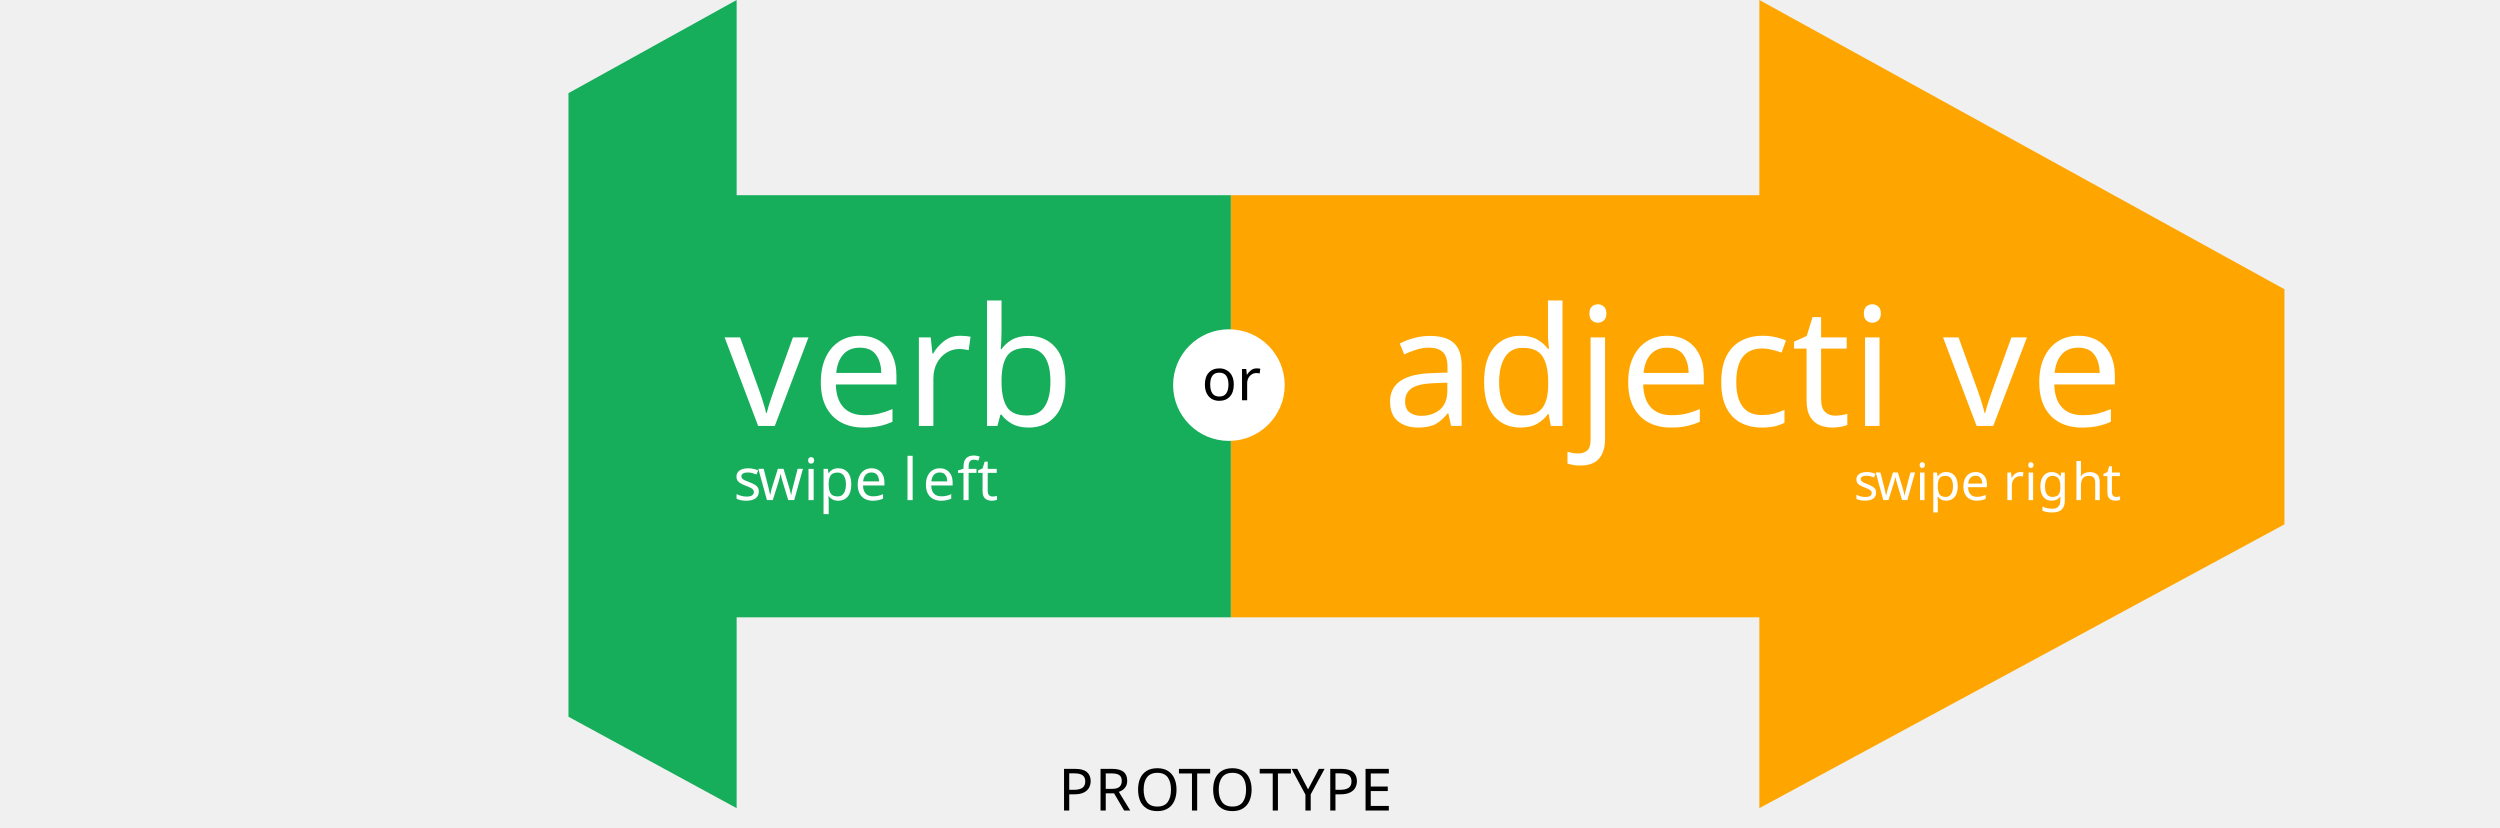
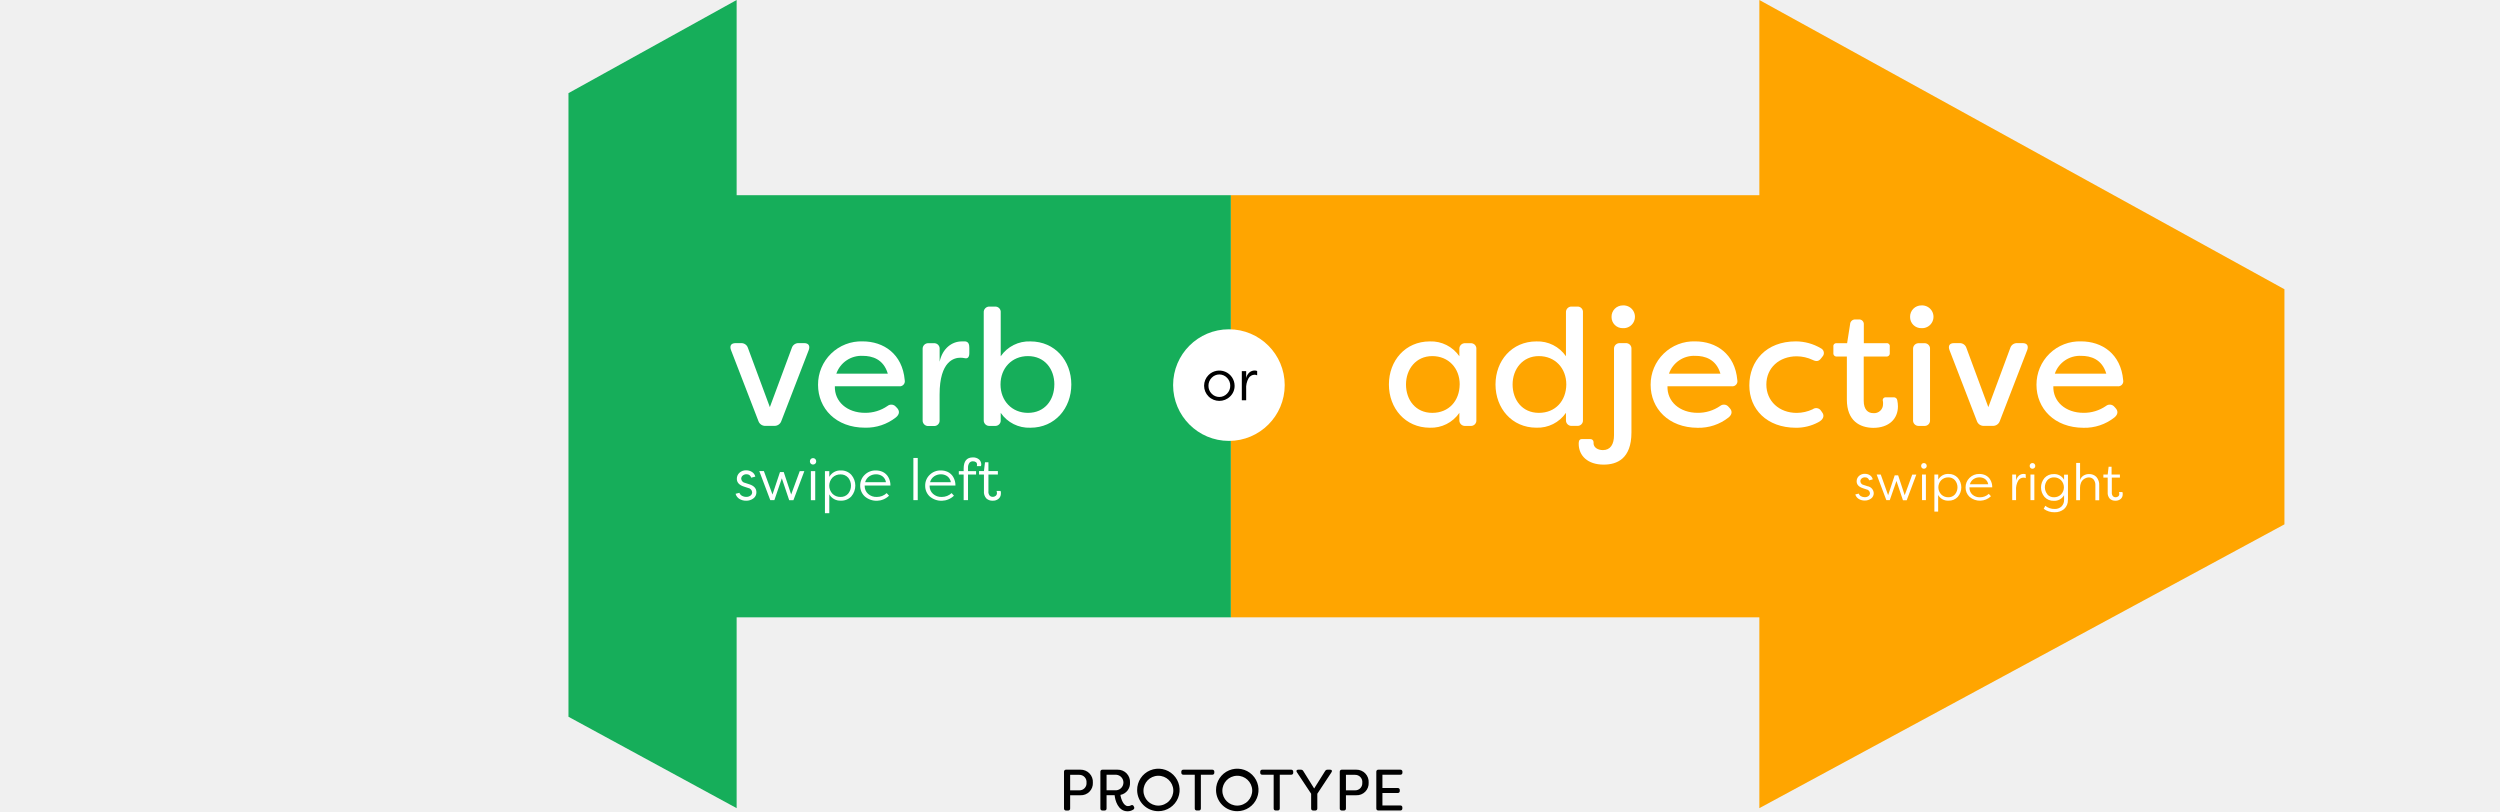
- <svg xmlns="http://www.w3.org/2000/svg" id="Layer_1" data-name="Layer 1" viewBox="0 0 728.45 241.12">
+ <svg xmlns="http://www.w3.org/2000/svg" id="Layer_1" data-name="Layer 1" viewBox="0 0 728.45 236.36">
  <defs>
    <clipPath id="clip-path" transform="translate(165.64 -30.12)">
      <rect y="6" width="500" height="300" style="fill:none" />
    </clipPath>
  </defs>
  <g style="clip-path:url(#clip-path)">
    <polygon points="728.45 118.88 728.37 118.88 512.64 235.48 512.64 179.88 358.64 179.88 358.64 56.88 512.64 56.88 512.64 0 728.45 118.88" style="fill:orange" />
    <polygon points="0 118.88 0.08 118.88 214.64 235.48 214.64 179.88 358.64 179.88 358.64 56.88 214.64 56.88 214.64 0 0 118.88" style="fill:#16ae5a" />
-     <text transform="translate(213.73 145.73)" style="font-size:17px;fill:#fff;font-family:FilsonProBook">s<tspan x="7.05" y="0">wipe l</tspan>
-       <tspan x="55.13" y="0">e</tspan>
-       <tspan x="65.16" y="0">ft</tspan>
-     </text>
-     <text transform="translate(211.14 124.1)" style="font-size:48.088px;fill:#fff;font-family:Filson Soft">v<tspan x="25.39" y="0">erb</tspan>
-     </text>
-     <text transform="translate(540.15 145.73)" style="font-size:15px;fill:#fff;font-family:FilsonProBook">s<tspan x="6.23" y="0">wipe rig</tspan>
-       <tspan x="63.6" y="0">h</tspan>
-       <tspan x="72.52" y="0">t</tspan>
-     </text>
-     <text transform="translate(402.82 124.1)" style="font-size:48.088px;fill:#fff;font-family:Filson Soft">adjecti<tspan x="163.35" y="0">v</tspan>
-       <tspan x="188.74" y="0">e</tspan>
-     </text>
+     <path d="M53.24,169.31a1.31,1.31,0,0,0-1.36-1,1.59,1.59,0,0,0-1.12.39,1.21,1.21,0,0,0-.43.92,1.35,1.35,0,0,0,1.17,1.22l1.26,0.41q2,0.66,2,2.31a2.15,2.15,0,0,1-.88,1.79,3.35,3.35,0,0,1-2.1.67,3.67,3.67,0,0,1-2-.54A2.59,2.59,0,0,1,48.69,174l1.12-.29a1.59,1.59,0,0,0,.74.87,2.47,2.47,0,0,0,1.27.32,1.93,1.93,0,0,0,1.22-.37,1.17,1.17,0,0,0,.48-1,1.39,1.39,0,0,0-1.21-1.24l-1.19-.39q-2.06-.66-2.06-2.26a2.35,2.35,0,0,1,.75-1.76,2.74,2.74,0,0,1,2-.72,3,3,0,0,1,1.63.46,2.14,2.14,0,0,1,1,1.38Z" transform="translate(165.64 -30.12)" style="fill:#fff" />
+     <path d="M59.45,174.22l2.18-6.54h1.1l2.16,6.54,2.5-6.83h1.34l-3.18,8.47H64.31l-2.14-6.37L60,175.85H58.8l-3.2-8.47h1.34Z" transform="translate(165.64 -30.12)" style="fill:#fff" />
+     <path d="M70.61,163.87a0.88,0.88,0,0,1,.65-0.27,0.9,0.9,0,0,1,.66.27,0.92,0.92,0,0,1,.27.68,0.89,0.89,0,0,1-.27.67,0.92,0.92,0,0,1-.66.26,0.89,0.89,0,0,1-.65-0.26,0.91,0.91,0,0,1-.26-0.67A0.94,0.94,0,0,1,70.61,163.87Zm1.3,12H70.63v-8.47h1.27v8.47Z" transform="translate(165.64 -30.12)" style="fill:#fff" />
+     <path d="M74.73,167.39H76v1.68a3.65,3.65,0,0,1,3.37-1.87,3.94,3.94,0,0,1,3.05,1.27,4.83,4.83,0,0,1,0,6.29A3.94,3.94,0,0,1,79.37,176,3.65,3.65,0,0,1,76,174.17v5.49H74.73V167.39Zm6.75,1.9a2.82,2.82,0,0,0-2.23-.94,3.2,3.2,0,0,0-2.32.92,3.43,3.43,0,0,0,0,4.73,3.2,3.2,0,0,0,2.32.92,2.83,2.83,0,0,0,2.23-.93A3.71,3.71,0,0,0,81.48,169.28Z" transform="translate(165.64 -30.12)" style="fill:#fff" />
+     <path d="M93.41,174.56a5.25,5.25,0,0,1-7.07.21A4.17,4.17,0,0,1,85,171.65a4.29,4.29,0,0,1,1.3-3.16,4.43,4.43,0,0,1,3.26-1.29,4.67,4.67,0,0,1,2.07.45,3.74,3.74,0,0,1,1.55,1.47,4.8,4.8,0,0,1,.64,2.48H86.31v0.14a3,3,0,0,0,1,2.29,3.56,3.56,0,0,0,2.52.89,4.14,4.14,0,0,0,2.89-1.12Zm-5.75-5.66a3.08,3.08,0,0,0-1.22,1.72h6.07a2.71,2.71,0,0,0-1.07-1.76,3.19,3.19,0,0,0-1.82-.54A3.44,3.44,0,0,0,87.67,168.9Z" transform="translate(165.64 -30.12)" style="fill:#fff" />
+     <path d="M101.78,175.85H100.5V163.56h1.27v12.29Z" transform="translate(165.64 -30.12)" style="fill:#fff" />
+     <path d="M112.32,174.56a5.25,5.25,0,0,1-7.07.21,4.17,4.17,0,0,1-1.31-3.12,4.29,4.29,0,0,1,1.3-3.16,4.43,4.43,0,0,1,3.26-1.29,4.67,4.67,0,0,1,2.07.45,3.74,3.74,0,0,1,1.55,1.47,4.8,4.8,0,0,1,.64,2.48h-7.53v0.14a3,3,0,0,0,1,2.29,3.56,3.56,0,0,0,2.52.89,4.14,4.14,0,0,0,2.89-1.12Zm-5.75-5.66a3.08,3.08,0,0,0-1.22,1.72h6.07a2.71,2.71,0,0,0-1.07-1.76,3.19,3.19,0,0,0-1.82-.54A3.44,3.44,0,0,0,106.57,168.9Z" transform="translate(165.64 -30.12)" style="fill:#fff" />
+     <path d="M118.75,164.79a1.5,1.5,0,0,0-.93-0.26,1.27,1.27,0,0,0-1,.46,2.33,2.33,0,0,0-.4,1.53v0.87h2.35v1h-2.35v7.45h-1.27v-7.45h-1.41v-1h1.41v-0.71q0-3.28,2.67-3.28a2.62,2.62,0,0,1,1.81.59,1.91,1.91,0,0,1,.65,1.49,1.37,1.37,0,0,1-.08.46H119a1.45,1.45,0,0,0,.05-0.34A0.93,0.93,0,0,0,118.75,164.79Z" transform="translate(165.64 -30.12)" style="fill:#fff" />
+     <path d="M122.36,173.3a1.73,1.73,0,0,0,.36,1.22,1.19,1.19,0,0,0,.9.37,1.3,1.3,0,0,0,.88-0.3,1,1,0,0,0,.35-0.81,1.44,1.44,0,0,0-.12-0.61h1.17a1.23,1.23,0,0,1,.1.33,2,2,0,0,1,0,.31v0.12a1.94,1.94,0,0,1-.65,1.5,2.54,2.54,0,0,1-1.78.59,2.58,2.58,0,0,1-1.8-.65,2.82,2.82,0,0,1-.71-2.18v-4.81h-1.43v-1h1.43l0.31-2.57h1v2.57h2.75v1h-2.75v4.9Z" transform="translate(165.64 -30.12)" style="fill:#fff" />
+     <path d="M55.35,152.82l-8-20.72c-0.43-1.2,0-2,1.35-2h1.59a2,2,0,0,1,2,1.39l6.39,17.26,6.4-17.26a2,2,0,0,1,2-1.39h1.59c1.3,0,1.78.77,1.35,2l-8,20.72a2.08,2.08,0,0,1-2.07,1.39h-2.5A2.08,2.08,0,0,1,55.35,152.82Z" transform="translate(165.64 -30.12)" style="fill:#fff" />
+     <path d="M72.72,142.24a12.59,12.59,0,0,1,13-12.65c6.06,0,11.59,3.61,12.26,11.3a1.48,1.48,0,0,1-1.68,1.78H77.62c-0.14,4.47,3.56,7.74,8.8,7.74a11.28,11.28,0,0,0,6.54-2,1.75,1.75,0,0,1,2.45.24L95.75,149c0.77,0.82.77,1.83-.34,2.74a14,14,0,0,1-9,3C77.91,154.74,72.72,149.12,72.72,142.24ZM93.05,139c-1.25-4.28-4.62-5.19-7.26-5.19A7.75,7.75,0,0,0,78.05,139h15Z" transform="translate(165.64 -30.12)" style="fill:#fff" />
+     <path d="M103.2,152.48V131.86a1.61,1.61,0,0,1,1.78-1.73h1.44a1.57,1.57,0,0,1,1.73,1.73v3.65c0.82-3.85,3.56-5.91,6.44-5.91l1.06,0c1,0.14,1.15,1,1.15,1.92V133c0,1.2-.48,1.68-1.3,1.49a6,6,0,0,0-1.3-.14c-1.73,0-6.06.87-6.06,10.72v7.45a1.57,1.57,0,0,1-1.73,1.73H105A1.61,1.61,0,0,1,103.2,152.48Z" transform="translate(165.64 -30.12)" style="fill:#fff" />
+     <path d="M125.95,150.42v2.07a1.57,1.57,0,0,1-1.73,1.73h-1.44a1.61,1.61,0,0,1-1.78-1.73v-31.3a1.61,1.61,0,0,1,1.78-1.73h1.44a1.57,1.57,0,0,1,1.73,1.73v12.74a10,10,0,0,1,8.65-4.33c7.16,0,11.92,5.63,11.92,12.55s-4.76,12.6-11.92,12.6A10,10,0,0,1,125.95,150.42Zm15.63-8.27c0-4.47-2.79-8.27-7.69-8.27-4.71,0-8,3.51-8,8.27s3.32,8.27,8,8.27C138.78,150.42,141.57,146.67,141.57,142.15Z" transform="translate(165.64 -30.12)" style="fill:#fff" />
+     <path d="M379,170.08a1.16,1.16,0,0,0-1.2-.87,1.41,1.41,0,0,0-1,.34,1.07,1.07,0,0,0-.37.81,1.19,1.19,0,0,0,1,1.08l1.11,0.36a2.14,2.14,0,0,1,1.79,2,1.89,1.89,0,0,1-.77,1.58,3,3,0,0,1-1.85.59,3.23,3.23,0,0,1-1.75-.47,2.28,2.28,0,0,1-1-1.31l1-.25a1.4,1.4,0,0,0,.65.77,2.17,2.17,0,0,0,1.12.28,1.7,1.7,0,0,0,1.07-.33,1,1,0,0,0,.43-0.86,1.23,1.23,0,0,0-1.07-1.09l-1-.34q-1.81-.59-1.81-2a2.08,2.08,0,0,1,.66-1.55,2.42,2.42,0,0,1,1.75-.64,2.66,2.66,0,0,1,1.44.41,1.89,1.89,0,0,1,.84,1.21Z" transform="translate(165.64 -30.12)" style="fill:#fff" />
+     <path d="M384.52,174.41l1.92-5.78h1l1.91,5.78,2.2-6h1.19l-2.8,7.47h-1.1l-1.89-5.62L385,175.85H384l-2.82-7.47h1.19Z" transform="translate(165.64 -30.12)" style="fill:#fff" />
+     <path d="M394.37,165.28a0.77,0.77,0,0,1,.58-0.24,0.8,0.8,0,0,1,.58.24,0.82,0.82,0,0,1,.24.6,0.79,0.79,0,0,1-.24.59,0.81,0.81,0,0,1-.58.23,0.78,0.78,0,0,1-.58-0.23,0.81,0.81,0,0,1-.23-0.59A0.83,0.83,0,0,1,394.37,165.28Zm1.15,10.57h-1.12v-7.47h1.13v7.47Z" transform="translate(165.64 -30.12)" style="fill:#fff" />
+     <path d="M398,168.38h1.13v1.49a3.22,3.22,0,0,1,3-1.65,3.47,3.47,0,0,1,2.69,1.13,4.26,4.26,0,0,1,0,5.55A3.47,3.47,0,0,1,402.1,176a3.22,3.22,0,0,1-3-1.65v4.84H398V168.38Zm6,1.67a2.49,2.49,0,0,0-2-.83,2.82,2.82,0,0,0-2,.81,3,3,0,0,0,0,4.17,2.82,2.82,0,0,0,2,.81,2.5,2.5,0,0,0,2-.83A3.27,3.27,0,0,0,404,170.05Z" transform="translate(165.64 -30.12)" style="fill:#fff" />
+     <path d="M414.49,174.71a4.63,4.63,0,0,1-6.24.19,3.68,3.68,0,0,1-1.16-2.75,3.78,3.78,0,0,1,1.15-2.79,3.91,3.91,0,0,1,2.87-1.14,4.12,4.12,0,0,1,1.82.4,3.3,3.3,0,0,1,1.37,1.3,4.23,4.23,0,0,1,.56,2.19h-6.64v0.12a2.63,2.63,0,0,0,.85,2,3.14,3.14,0,0,0,2.23.79,3.65,3.65,0,0,0,2.55-1Zm-5.07-5a2.72,2.72,0,0,0-1.08,1.52h5.35a2.39,2.39,0,0,0-.95-1.55,2.81,2.81,0,0,0-1.6-.47A3,3,0,0,0,409.42,169.72Z" transform="translate(165.64 -30.12)" style="fill:#fff" />
+     <path d="M421.81,170.18a2.68,2.68,0,0,1,.79-1.44,2,2,0,0,1,1.41-.53,1.56,1.56,0,0,1,.61.12v1.11a1.46,1.46,0,0,0-.69-0.15,1.82,1.82,0,0,0-1.51.88,5,5,0,0,0-.62,2.83v2.85h-1.12v-7.47h1.13v1.8Z" transform="translate(165.64 -30.12)" style="fill:#fff" />
+     <path d="M426,165.28a0.77,0.77,0,0,1,.58-0.24,0.8,0.8,0,0,1,.58.24,0.82,0.82,0,0,1,.24.6,0.79,0.79,0,0,1-.24.59,0.81,0.81,0,0,1-.58.23,0.78,0.78,0,0,1-.58-0.23,0.81,0.81,0,0,1-.23-0.59A0.83,0.83,0,0,1,426,165.28Zm1.15,10.57H426v-7.47h1.13v7.47Z" transform="translate(165.64 -30.12)" style="fill:#fff" />
+     <path d="M436.9,175.76a3.33,3.33,0,0,1-1.09,2.67,4.09,4.09,0,0,1-2.77.95,5,5,0,0,1-3.18-1l0.45-.88a4.19,4.19,0,0,0,2.73.92,2.76,2.76,0,0,0,2-.72,2.62,2.62,0,0,0,.75-2v-1.3a3.22,3.22,0,0,1-3,1.65,3.48,3.48,0,0,1-2.69-1.12,4.26,4.26,0,0,1,0-5.55,3.48,3.48,0,0,1,2.69-1.12,3.22,3.22,0,0,1,3,1.65v-1.49h1.13v7.38Zm-6-1.58a2.49,2.49,0,0,0,2,.83,2.82,2.82,0,0,0,2-.81,3,3,0,0,0,0-4.17,2.82,2.82,0,0,0-2-.81,2.5,2.5,0,0,0-2,.83A3.27,3.27,0,0,0,430.95,174.18Z" transform="translate(165.64 -30.12)" style="fill:#fff" />
+     <path d="M444.91,171.61a2.55,2.55,0,0,0-.55-1.82,1.83,1.83,0,0,0-1.37-.56,2.27,2.27,0,0,0-.75.14,3,3,0,0,0-.81.45,2.32,2.32,0,0,0-.7.94,3.78,3.78,0,0,0-.29,1.48v3.63h-1.12V165h1.13v5a2.35,2.35,0,0,1,1-1.3,3,3,0,0,1,1.61-.45,2.88,2.88,0,0,1,2.14.83,3.5,3.5,0,0,1,.83,2.56v4.24h-1.12v-4.24Z" transform="translate(165.64 -30.12)" style="fill:#fff" />
+     <path d="M449.7,173.6a1.53,1.53,0,0,0,.31,1.08,1.05,1.05,0,0,0,.79.33,1.14,1.14,0,0,0,.77-0.26,0.89,0.89,0,0,0,.31-0.71,1.28,1.28,0,0,0-.1-0.54h1a1.08,1.08,0,0,1,.09.29,1.75,1.75,0,0,1,0,.28v0.11a1.71,1.71,0,0,1-.58,1.32,2.24,2.24,0,0,1-1.57.52,2.28,2.28,0,0,1-1.59-.57,2.49,2.49,0,0,1-.63-1.92v-4.25h-1.26v-0.9h1.26l0.27-2.26h0.86v2.26h2.43v0.9H449.7v4.32Z" transform="translate(165.64 -30.12)" style="fill:#fff" />
+     <path d="M239.06,142.15c0-6.92,4.76-12.55,11.92-12.55a10,10,0,0,1,8.61,4.33v-2.07a1.61,1.61,0,0,1,1.78-1.73h1.44a1.57,1.57,0,0,1,1.73,1.73v20.63a1.57,1.57,0,0,1-1.73,1.73h-1.44a1.61,1.61,0,0,1-1.78-1.73v-2.07a10,10,0,0,1-8.61,4.33C243.82,154.74,239.06,149.07,239.06,142.15Zm20.63,0c0-4.76-3.27-8.27-8-8.27s-7.65,3.8-7.65,8.27,2.79,8.27,7.65,8.27S259.63,146.9,259.68,142.15Z" transform="translate(165.64 -30.12)" style="fill:#fff" />
+     <path d="M270.12,142.15c0-6.92,4.76-12.55,11.92-12.55a10,10,0,0,1,8.61,4.33V121.18a1.61,1.61,0,0,1,1.78-1.73h1.44a1.57,1.57,0,0,1,1.73,1.73v31.3a1.57,1.57,0,0,1-1.73,1.73h-1.44a1.61,1.61,0,0,1-1.78-1.73v-2.07a10,10,0,0,1-8.61,4.33C274.88,154.74,270.12,149.07,270.12,142.15Zm20.63,0c0-4.76-3.27-8.27-8-8.27s-7.65,3.8-7.65,8.27,2.79,8.27,7.65,8.27S290.7,146.9,290.75,142.15Z" transform="translate(165.64 -30.12)" style="fill:#fff" />
+     <path d="M294.36,159.41a3.77,3.77,0,0,1,.1-0.82,0.82,0.82,0,0,1,.87-0.53h2.36a0.9,0.9,0,0,1,1,.87v0.34c0,1.2,1.2,2,2.74,2,2.16,0,3.22-1.68,3.22-4.33v-25.1a1.61,1.61,0,0,1,1.78-1.73H308a1.57,1.57,0,0,1,1.73,1.73v24.28c0,7.74-4.28,9.38-8.08,9.38C297,165.51,294.36,162.92,294.36,159.41Zm9.57-36.93a3.28,3.28,0,0,1,3.32-3.37,3.32,3.32,0,1,1,0,6.63A3.22,3.22,0,0,1,303.93,122.48Z" transform="translate(165.64 -30.12)" style="fill:#fff" />
+     <path d="M315.32,142.24a12.59,12.59,0,0,1,13-12.65c6.06,0,11.59,3.61,12.26,11.3a1.48,1.48,0,0,1-1.68,1.78H320.23c-0.14,4.47,3.56,7.74,8.8,7.74a11.28,11.28,0,0,0,6.54-2,1.75,1.75,0,0,1,2.45.24l0.34,0.38c0.77,0.82.77,1.83-.34,2.74a14,14,0,0,1-9,3C320.52,154.74,315.32,149.12,315.32,142.24ZM335.66,139c-1.25-4.28-4.62-5.19-7.26-5.19a7.75,7.75,0,0,0-7.74,5.19h15Z" transform="translate(165.64 -30.12)" style="fill:#fff" />
+     <path d="M344.08,142.43c0-7.07,4.86-12.84,13.56-12.84a14.38,14.38,0,0,1,7.26,2,1.53,1.53,0,0,1,.48,2.45l-0.38.48c-0.67.91-1.39,1-2.45,0.48a11.11,11.11,0,0,0-4.66-1.06c-5.1,0-8.85,3.37-8.85,8.22s3.75,8.27,8.85,8.27a11.1,11.1,0,0,0,4.66-1.06,1.67,1.67,0,0,1,2.45.48l0.34,0.48c0.67,0.91.34,2.07-1.2,2.84a13.57,13.57,0,0,1-6.49,1.59C349.13,154.74,344.08,149.31,344.08,142.43Z" transform="translate(165.64 -30.12)" style="fill:#fff" />
+     <path d="M372.5,146.57V134h-2.93a0.9,0.9,0,0,1-1-1v-1.87a0.86,0.86,0,0,1,1-1h3l0.87-5.53A1.45,1.45,0,0,1,375,123.2h1a1.35,1.35,0,0,1,1.44,1.49v5.43H384a0.86,0.86,0,0,1,1,1V133a0.9,0.9,0,0,1-1,1h-6.59v12.89c0,2.6,1.25,3.61,2.79,3.61a2.59,2.59,0,0,0,2.84-2.6A3.65,3.65,0,0,0,383,147a0.83,0.83,0,0,1,.87-1.11h2.21a1,1,0,0,1,1.11.87,8.79,8.79,0,0,1,.19,1.78c0,3.61-2.6,6.25-7.21,6.25C376.3,154.74,372.5,152.77,372.5,146.57Z" transform="translate(165.64 -30.12)" style="fill:#fff" />
+     <path d="M390.92,122.48a3.28,3.28,0,0,1,3.32-3.37,3.32,3.32,0,1,1,0,6.63A3.22,3.22,0,0,1,390.92,122.48Zm0.87,30V131.86a1.61,1.61,0,0,1,1.78-1.73H395a1.57,1.57,0,0,1,1.73,1.73v20.63a1.57,1.57,0,0,1-1.73,1.73h-1.44A1.61,1.61,0,0,1,391.78,152.48Z" transform="translate(165.64 -30.12)" style="fill:#fff" />
+     <path d="M410.39,152.82l-8-20.72c-0.43-1.2,0-2,1.35-2h1.59a2,2,0,0,1,2,1.39l6.39,17.26,6.4-17.26a2,2,0,0,1,2-1.39h1.59c1.3,0,1.78.77,1.35,2l-8,20.72a2.08,2.08,0,0,1-2.07,1.39h-2.5A2.08,2.08,0,0,1,410.39,152.82Z" transform="translate(165.64 -30.12)" style="fill:#fff" />
+     <path d="M427.75,142.24a12.59,12.59,0,0,1,13-12.65c6.06,0,11.59,3.61,12.26,11.3a1.48,1.48,0,0,1-1.68,1.78H432.66c-0.14,4.47,3.56,7.74,8.8,7.74a11.28,11.28,0,0,0,6.54-2,1.75,1.75,0,0,1,2.45.24l0.34,0.38c0.77,0.82.77,1.83-.34,2.74a14,14,0,0,1-9,3C432.94,154.74,427.75,149.12,427.75,142.24ZM448.09,139c-1.25-4.28-4.62-5.19-7.26-5.19a7.75,7.75,0,0,0-7.74,5.19h15Z" transform="translate(165.64 -30.12)" style="fill:#fff" />
    <circle cx="358.08" cy="112.21" r="16.26" style="fill:#fff" />
-     <text transform="translate(350.14 116.62)" style="font-size:17px;font-family:FilsonProBook">o<tspan x="10.32" y="0">r</tspan>
-     </text>
-     <text transform="translate(308.38 236.17)" style="font-size:17px;font-family:Filson Soft">P<tspan x="10.64" y="0">R</tspan>
-       <tspan x="22.2" y="0">OTO</tspan>
-       <tspan x="58.5" y="0">TYPE</tspan>
-     </text>
+     <path d="M186.51,139.39a4.45,4.45,0,0,1,7.59,3.12,4.23,4.23,0,0,1-1.31,3.13,4.46,4.46,0,0,1-6.28,0A4.4,4.4,0,0,1,186.51,139.39Zm0.9,5.44a3.09,3.09,0,0,0,4.48,0,3.19,3.19,0,0,0,.94-2.3,3.23,3.23,0,0,0-.94-2.33,3.07,3.07,0,0,0-4.48,0,3.25,3.25,0,0,0-.93,2.33A3.2,3.2,0,0,0,187.41,144.83Z" transform="translate(165.64 -30.12)" />
+     <path d="M197.47,140.31a3,3,0,0,1,.9-1.63,2.31,2.31,0,0,1,1.6-.6,1.77,1.77,0,0,1,.7.14v1.26a1.66,1.66,0,0,0-.78-0.17,2.06,2.06,0,0,0-1.71,1,5.65,5.65,0,0,0-.71,3.2v3.23h-1.27v-8.47h1.27v2Z" transform="translate(165.64 -30.12)" />
+     <path d="M152.8,258.17a3.48,3.48,0,0,1-3.62,3.67h-3v3.84a0.56,0.56,0,0,1-.61.61H145a0.56,0.56,0,0,1-.61-0.61V255a0.56,0.56,0,0,1,.61-0.61h4.2A3.55,3.55,0,0,1,152.8,258.17Zm-1.85,0a2.08,2.08,0,0,0-2.12-2.28h-2.65v4.52h2.65A2.06,2.06,0,0,0,150.95,258.15Z" transform="translate(165.64 -30.12)" />
+     <path d="M159.14,261.82h-2.35v3.86a0.56,0.56,0,0,1-.61.61H155.6a0.56,0.56,0,0,1-.61-0.61V255a0.56,0.56,0,0,1,.61-0.61H160a3.54,3.54,0,0,1,3.62,3.76,3.45,3.45,0,0,1-2.79,3.59C161,263,161.76,265,163,265a1.72,1.72,0,0,0,.87-0.2,0.53,0.53,0,0,1,.82.22l0.08,0.15a0.6,0.6,0,0,1-.19.85,3.06,3.06,0,0,1-1.72.49C160.11,266.48,159.26,263.25,159.14,261.82Zm0.51-1.43a2.27,2.27,0,0,0,0-4.52h-2.86v4.52h2.86Z" transform="translate(165.64 -30.12)" />
+     <path d="M165.7,260.34a6.19,6.19,0,1,1,6.19,6.14A6.16,6.16,0,0,1,165.7,260.34Zm10.54,0a4.35,4.35,0,1,0-4.35,4.52A4.4,4.4,0,0,0,176.24,260.34Z" transform="translate(165.64 -30.12)" />
+     <path d="M188.19,255v0.25a0.56,0.56,0,0,1-.61.61h-3.31v9.81a0.56,0.56,0,0,1-.61.61h-0.56a0.56,0.56,0,0,1-.61-0.61v-9.81h-3.31a0.56,0.56,0,0,1-.61-0.61V255a0.56,0.56,0,0,1,.61-0.61h8.41A0.56,0.56,0,0,1,188.19,255Z" transform="translate(165.64 -30.12)" />
+     <path d="M188.69,260.34a6.19,6.19,0,1,1,6.19,6.14A6.16,6.16,0,0,1,188.69,260.34Zm10.54,0a4.35,4.35,0,1,0-4.35,4.52A4.4,4.4,0,0,0,199.23,260.34Z" transform="translate(165.64 -30.12)" />
+     <path d="M211.18,255v0.25a0.56,0.56,0,0,1-.61.61h-3.31v9.81a0.56,0.56,0,0,1-.61.61h-0.56a0.56,0.56,0,0,1-.61-0.61v-9.81h-3.31a0.56,0.56,0,0,1-.61-0.61V255a0.56,0.56,0,0,1,.61-0.61h8.41A0.56,0.56,0,0,1,211.18,255Z" transform="translate(165.64 -30.12)" />
+     <path d="M216.4,265.68v-4.28l-4.15-6.26c-0.29-.42-0.1-0.75.39-0.75h0.75a0.75,0.75,0,0,1,.73.41l3.16,5.07,3.18-5.07a0.78,0.78,0,0,1,.75-0.41h0.73c0.49,0,.68.32,0.39,0.75l-4.13,6.26v4.28a0.57,0.57,0,0,1-.63.61H217A0.56,0.56,0,0,1,216.4,265.68Z" transform="translate(165.64 -30.12)" />
+     <path d="M233.16,258.17a3.48,3.48,0,0,1-3.62,3.67h-3v3.84a0.56,0.56,0,0,1-.61.61h-0.58a0.56,0.56,0,0,1-.61-0.61V255a0.56,0.56,0,0,1,.61-0.61h4.2A3.55,3.55,0,0,1,233.16,258.17Zm-1.85,0a2.08,2.08,0,0,0-2.12-2.28h-2.65v4.52h2.65A2.06,2.06,0,0,0,231.3,258.15Z" transform="translate(165.64 -30.12)" />
+     <path d="M237.17,255.87v3.86h4.45a0.56,0.56,0,0,1,.61.61v0.22a0.57,0.57,0,0,1-.61.63h-4.45v3.62h5.2a0.56,0.56,0,0,1,.61.61v0.25a0.56,0.56,0,0,1-.61.61H236a0.56,0.56,0,0,1-.61-0.61V255a0.56,0.56,0,0,1,.61-0.61h6.39a0.56,0.56,0,0,1,.61.61v0.25a0.56,0.56,0,0,1-.61.61h-5.2Z" transform="translate(165.64 -30.12)" />
  </g>
</svg>
